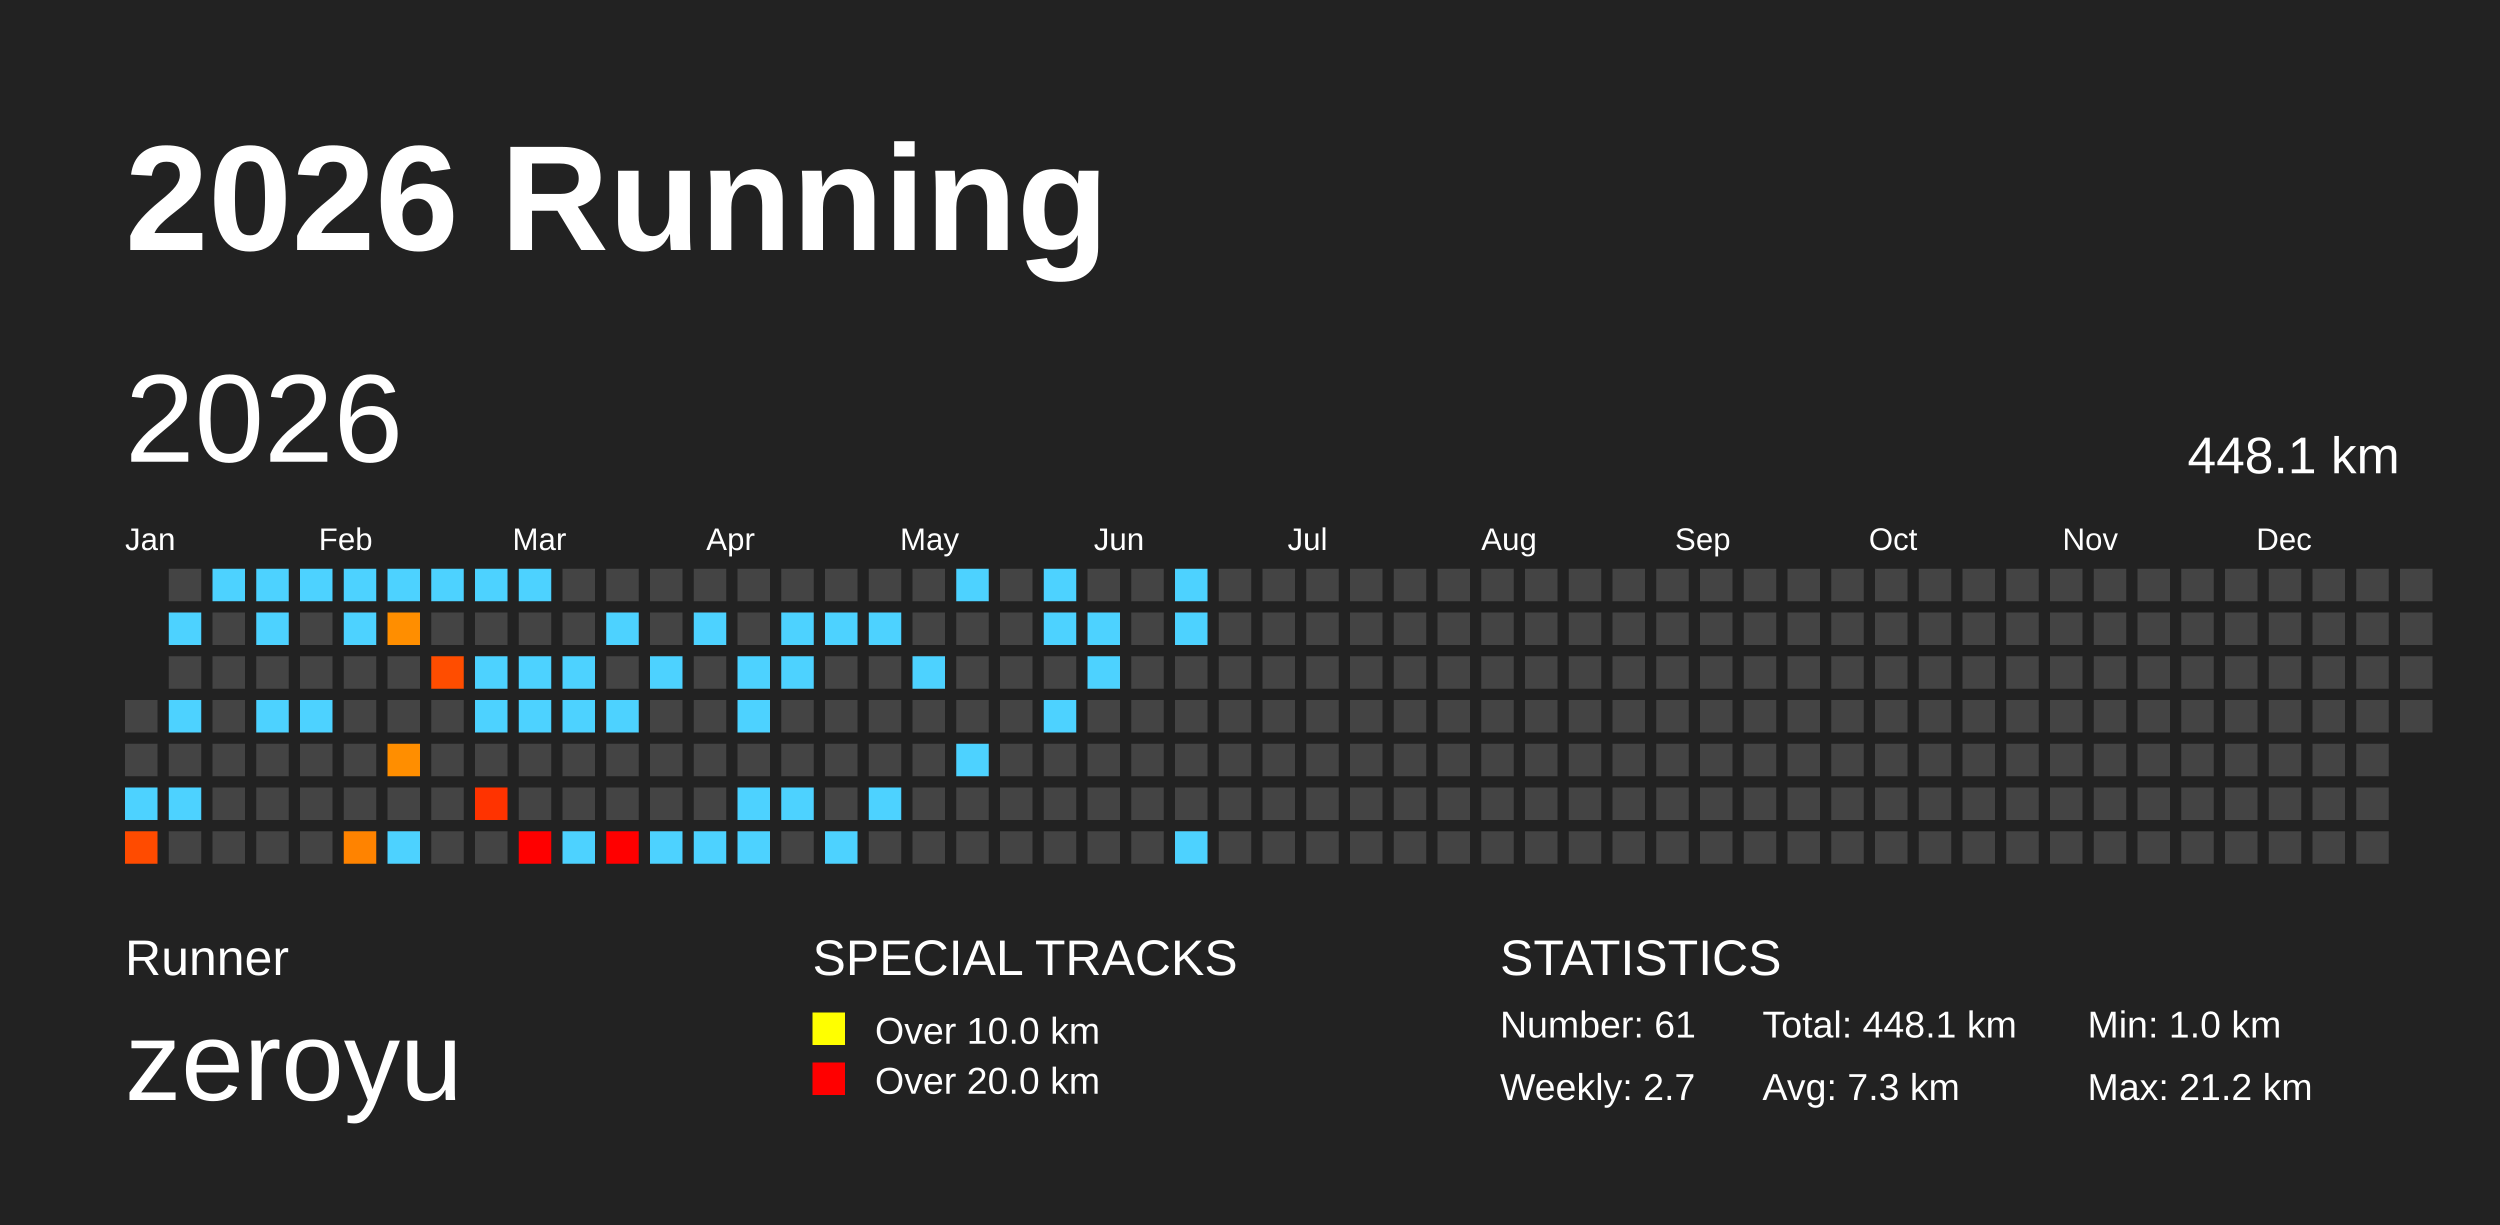
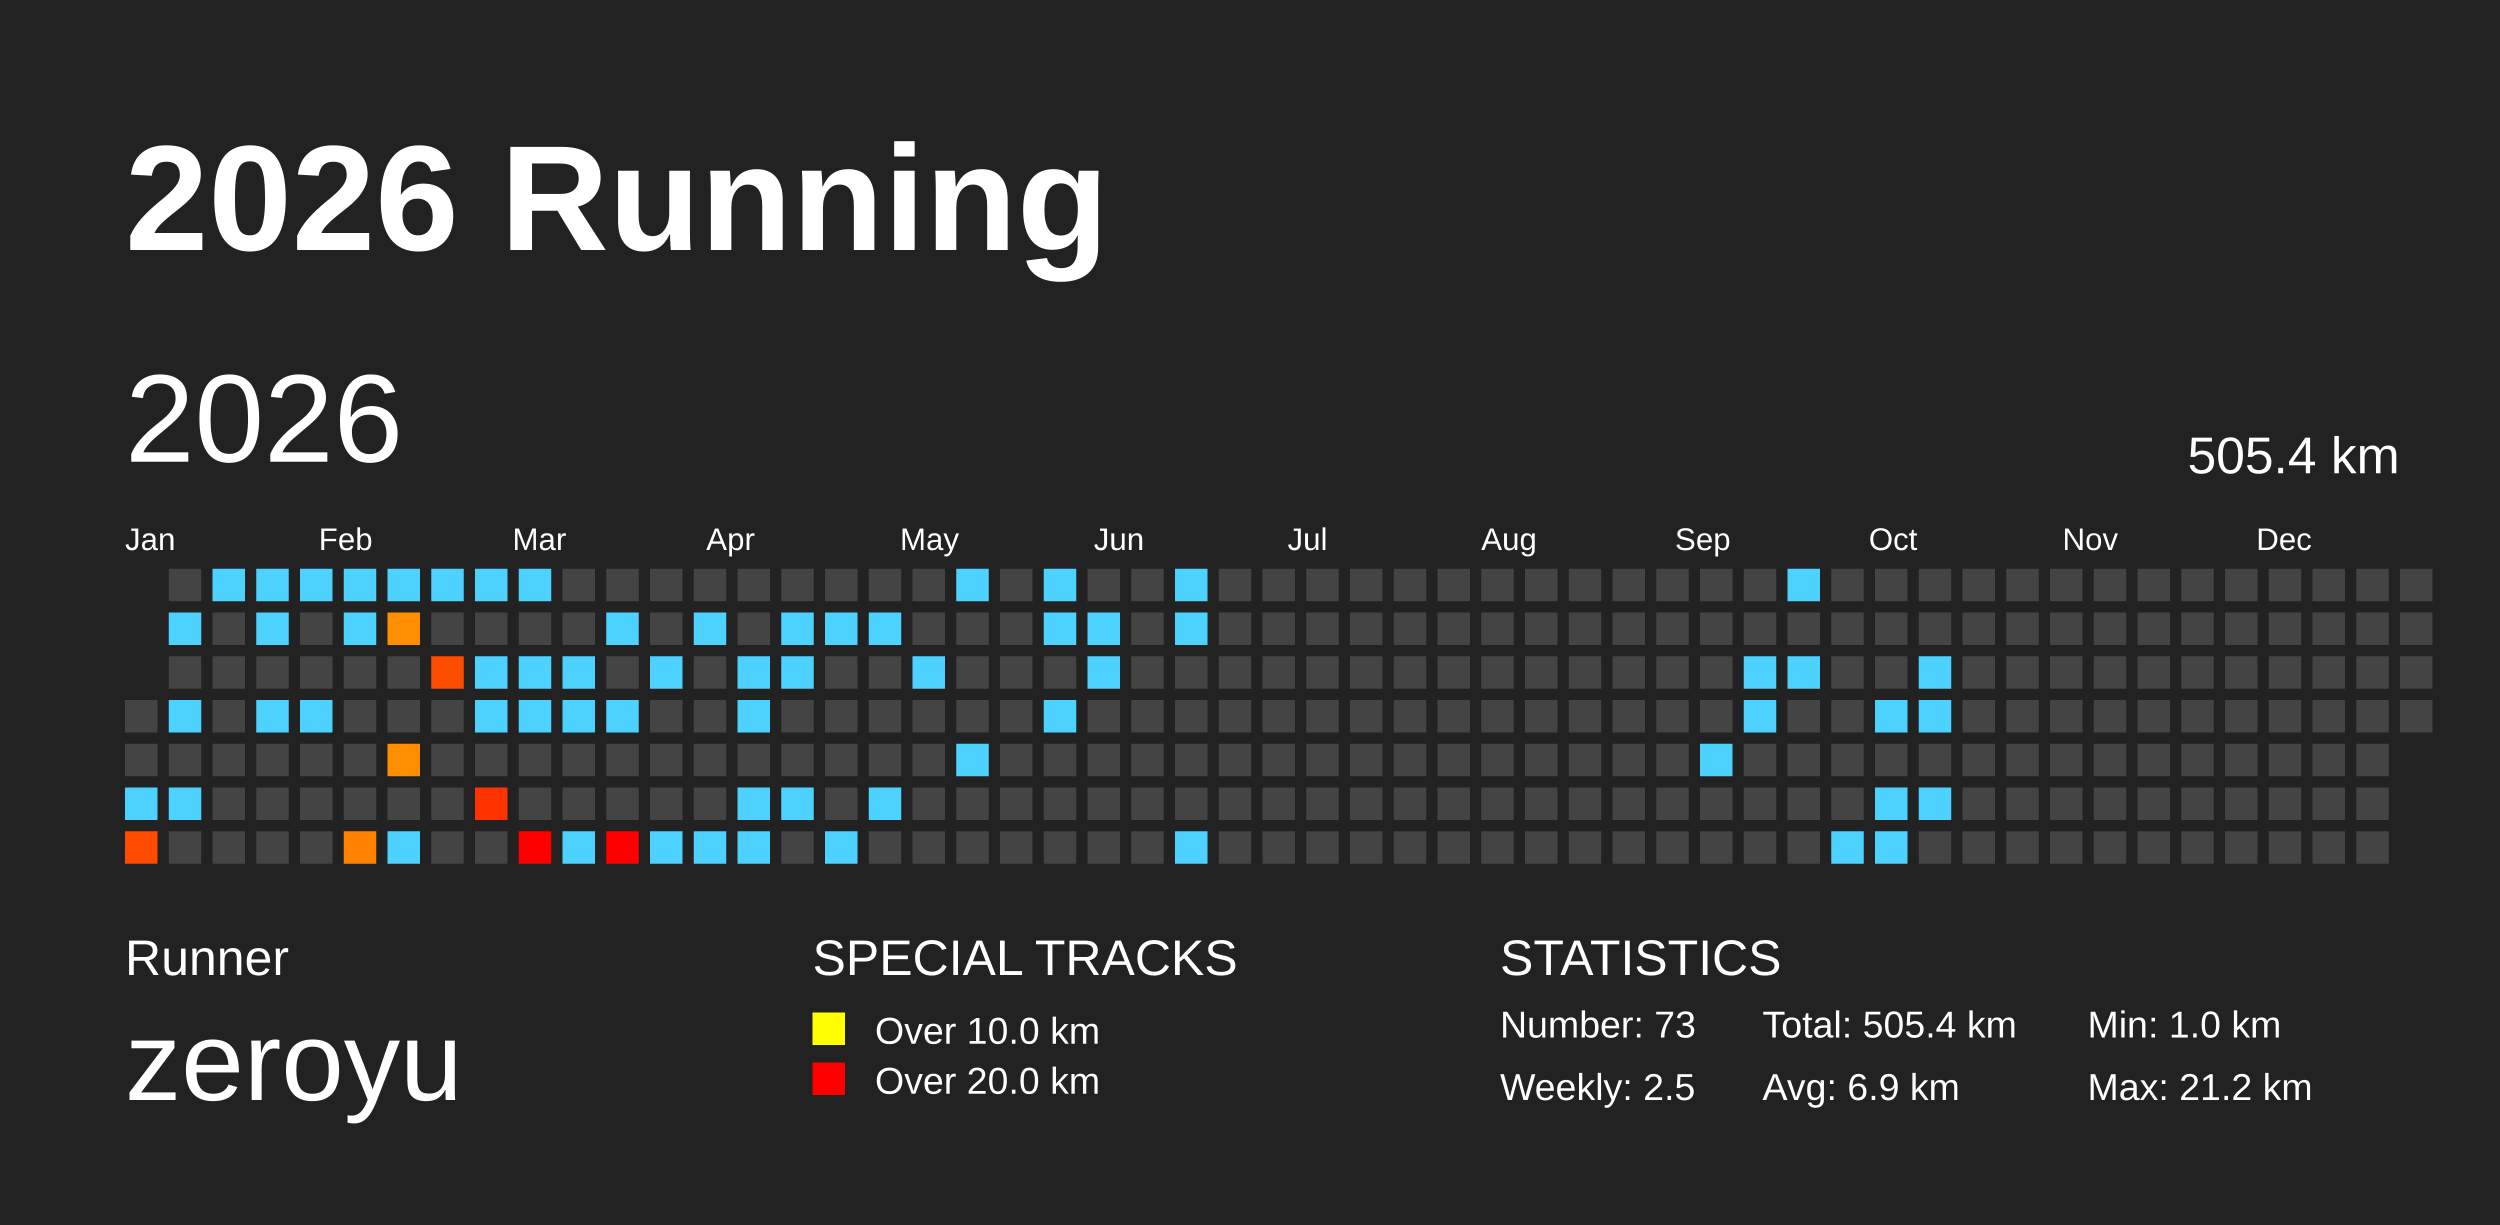
<svg xmlns="http://www.w3.org/2000/svg" baseProfile="full" height="98mm" version="1.1" viewBox="0,0,200,98" width="200mm">
  <defs />
  <rect fill="#222222" height="98" width="200" x="0" y="0" />
  <text fill="#FFFFFF" style="font-size:12px; font-family:Arial; font-weight:bold;" x="10" y="20">2026 Running</text>
  <text fill="#FFFFFF" style="font-size:4px; font-family:Arial" x="10" y="78">Runner</text>
  <text fill="#FFFFFF" style="font-size:9px; font-family:Arial" x="10" y="88">zeroyu</text>
  <text fill="#FFFFFF" style="font-size:4px; font-family:Arial" x="65" y="78">SPECIAL TRACKS</text>
  <rect fill="yellow" height="2.6" width="2.6" x="65" y="81" />
  <text fill="#FFFFFF" style="font-size:3px; font-family:Arial" x="70" y="83.5">Over 10.0 km</text>
  <rect fill="red" height="2.6" width="2.6" x="65" y="85" />
  <text fill="#FFFFFF" style="font-size:3px; font-family:Arial" x="70" y="87.5">Over 20.0 km</text>
  <text fill="#FFFFFF" style="font-size:4px; font-family:Arial" x="120" y="78">STATISTICS</text>
-   <text fill="#FFFFFF" style="font-size:3px; font-family:Arial" x="120" y="83">Number: 61</text>
-   <text fill="#FFFFFF" style="font-size:3px; font-family:Arial" x="120" y="88">Weekly: 2.7</text>
-   <text fill="#FFFFFF" style="font-size:3px; font-family:Arial" x="141" y="83">Total: 448.1 km</text>
-   <text fill="#FFFFFF" style="font-size:3px; font-family:Arial" x="141" y="88">Avg: 7.3 km</text>
+   <text fill="#FFFFFF" style="font-size:3px; font-family:Arial" x="120" y="83">Number: 73</text>
+   <text fill="#FFFFFF" style="font-size:3px; font-family:Arial" x="120" y="88">Weekly: 2.5</text>
+   <text fill="#FFFFFF" style="font-size:3px; font-family:Arial" x="141" y="83">Total: 505.4 km</text>
+   <text fill="#FFFFFF" style="font-size:3px; font-family:Arial" x="141" y="88">Avg: 6.9 km</text>
  <text fill="#FFFFFF" style="font-size:3px; font-family:Arial" x="167" y="83">Min: 1.0 km</text>
  <text fill="#FFFFFF" style="font-size:3px; font-family:Arial" x="167" y="88">Max: 21.2 km</text>
  <text dominant-baseline="hanging" fill="#FFFFFF" style="font-size:10.0px; font-family:Arial;" x="10" y="30">2026</text>
-   <text dominant-baseline="hanging" fill="#FFFFFF" style="font-size:4.125px; font-family:Arial;" x="175" y="35">448.1 km</text>
+   <text dominant-baseline="hanging" fill="#FFFFFF" style="font-size:4.125px; font-family:Arial;" x="175" y="35">505.4 km</text>
  <text fill="#FFFFFF" style="font-size:2.5px; font-family:Arial" x="10.0" y="44">Jan</text>
  <text fill="#FFFFFF" style="font-size:2.5px; font-family:Arial" x="25.5" y="44">Feb</text>
  <text fill="#FFFFFF" style="font-size:2.5px; font-family:Arial" x="41.0" y="44">Mar</text>
  <text fill="#FFFFFF" style="font-size:2.5px; font-family:Arial" x="56.5" y="44">Apr</text>
  <text fill="#FFFFFF" style="font-size:2.5px; font-family:Arial" x="72.0" y="44">May</text>
  <text fill="#FFFFFF" style="font-size:2.5px; font-family:Arial" x="87.5" y="44">Jun</text>
  <text fill="#FFFFFF" style="font-size:2.5px; font-family:Arial" x="103.0" y="44">Jul</text>
  <text fill="#FFFFFF" style="font-size:2.5px; font-family:Arial" x="118.5" y="44">Aug</text>
  <text fill="#FFFFFF" style="font-size:2.5px; font-family:Arial" x="134.0" y="44">Sep</text>
  <text fill="#FFFFFF" style="font-size:2.5px; font-family:Arial" x="149.5" y="44">Oct</text>
  <text fill="#FFFFFF" style="font-size:2.5px; font-family:Arial" x="165.0" y="44">Nov</text>
  <text fill="#FFFFFF" style="font-size:2.5px; font-family:Arial" x="180.5" y="44">Dec</text>
  <rect fill="#444444" height="2.6" width="2.6" x="10.0" y="56.0" />
  <rect fill="#444444" height="2.6" width="2.6" x="10.0" y="59.5" />
  <rect fill="#4dd2ff" height="2.6" width="2.6" x="10.0" y="63.0" />
  <rect fill="#ff4b00" height="2.6" width="2.6" x="10.0" y="66.5" />
  <rect fill="#444444" height="2.6" width="2.6" x="13.5" y="45.5" />
  <rect fill="#4dd2ff" height="2.6" width="2.6" x="13.5" y="49.0" />
  <rect fill="#444444" height="2.6" width="2.6" x="13.5" y="52.5" />
  <rect fill="#4dd2ff" height="2.6" width="2.6" x="13.5" y="56.0" />
  <rect fill="#444444" height="2.6" width="2.6" x="13.5" y="59.5" />
  <rect fill="#4dd2ff" height="2.6" width="2.6" x="13.5" y="63.0" />
  <rect fill="#444444" height="2.6" width="2.6" x="13.5" y="66.5" />
  <rect fill="#4dd2ff" height="2.6" width="2.6" x="17.0" y="45.5" />
  <rect fill="#444444" height="2.6" width="2.6" x="17.0" y="49.0" />
  <rect fill="#444444" height="2.6" width="2.6" x="17.0" y="52.5" />
  <rect fill="#444444" height="2.6" width="2.6" x="17.0" y="56.0" />
  <rect fill="#444444" height="2.6" width="2.6" x="17.0" y="59.5" />
  <rect fill="#444444" height="2.6" width="2.6" x="17.0" y="63.0" />
  <rect fill="#444444" height="2.6" width="2.6" x="17.0" y="66.5" />
  <rect fill="#4dd2ff" height="2.6" width="2.6" x="20.5" y="45.5" />
  <rect fill="#4dd2ff" height="2.6" width="2.6" x="20.5" y="49.0" />
  <rect fill="#444444" height="2.6" width="2.6" x="20.5" y="52.5" />
  <rect fill="#4dd2ff" height="2.6" width="2.6" x="20.5" y="56.0" />
  <rect fill="#444444" height="2.6" width="2.6" x="20.5" y="59.5" />
  <rect fill="#444444" height="2.6" width="2.6" x="20.5" y="63.0" />
  <rect fill="#444444" height="2.6" width="2.6" x="20.5" y="66.5" />
  <rect fill="#4dd2ff" height="2.6" width="2.6" x="24.0" y="45.5" />
  <rect fill="#444444" height="2.6" width="2.6" x="24.0" y="49.0" />
  <rect fill="#444444" height="2.6" width="2.6" x="24.0" y="52.5" />
  <rect fill="#4dd2ff" height="2.6" width="2.6" x="24.0" y="56.0" />
  <rect fill="#444444" height="2.6" width="2.6" x="24.0" y="59.5" />
  <rect fill="#444444" height="2.6" width="2.6" x="24.0" y="63.0" />
  <rect fill="#444444" height="2.6" width="2.6" x="24.0" y="66.5" />
  <rect fill="#4dd2ff" height="2.6" width="2.6" x="27.5" y="45.5" />
  <rect fill="#4dd2ff" height="2.6" width="2.6" x="27.5" y="49.0" />
  <rect fill="#444444" height="2.6" width="2.6" x="27.5" y="52.5" />
  <rect fill="#444444" height="2.6" width="2.6" x="27.5" y="56.0" />
  <rect fill="#444444" height="2.6" width="2.6" x="27.5" y="59.5" />
  <rect fill="#444444" height="2.6" width="2.6" x="27.5" y="63.0" />
  <rect fill="#ff8300" height="2.6" width="2.6" x="27.5" y="66.5" />
  <rect fill="#4dd2ff" height="2.6" width="2.6" x="31.0" y="45.5" />
  <rect fill="#ff8e00" height="2.6" width="2.6" x="31.0" y="49.0" />
  <rect fill="#444444" height="2.6" width="2.6" x="31.0" y="52.5" />
  <rect fill="#444444" height="2.6" width="2.6" x="31.0" y="56.0" />
  <rect fill="#ff8e00" height="2.6" width="2.6" x="31.0" y="59.5" />
  <rect fill="#444444" height="2.6" width="2.6" x="31.0" y="63.0" />
  <rect fill="#4dd2ff" height="2.6" width="2.6" x="31.0" y="66.5" />
  <rect fill="#4dd2ff" height="2.6" width="2.6" x="34.5" y="45.5" />
  <rect fill="#444444" height="2.6" width="2.6" x="34.5" y="49.0" />
  <rect fill="#ff4d00" height="2.6" width="2.6" x="34.5" y="52.5" />
  <rect fill="#444444" height="2.6" width="2.6" x="34.5" y="56.0" />
  <rect fill="#444444" height="2.6" width="2.6" x="34.5" y="59.5" />
  <rect fill="#444444" height="2.6" width="2.6" x="34.5" y="63.0" />
  <rect fill="#444444" height="2.6" width="2.6" x="34.5" y="66.5" />
  <rect fill="#4dd2ff" height="2.6" width="2.6" x="38.0" y="45.5" />
  <rect fill="#444444" height="2.6" width="2.6" x="38.0" y="49.0" />
  <rect fill="#4dd2ff" height="2.6" width="2.6" x="38.0" y="52.5" />
  <rect fill="#4dd2ff" height="2.6" width="2.6" x="38.0" y="56.0" />
  <rect fill="#444444" height="2.6" width="2.6" x="38.0" y="59.5" />
  <rect fill="#ff3300" height="2.6" width="2.6" x="38.0" y="63.0" />
  <rect fill="#444444" height="2.6" width="2.6" x="38.0" y="66.5" />
  <rect fill="#4dd2ff" height="2.6" width="2.6" x="41.5" y="45.5" />
  <rect fill="#444444" height="2.6" width="2.6" x="41.5" y="49.0" />
  <rect fill="#4dd2ff" height="2.6" width="2.6" x="41.5" y="52.5" />
  <rect fill="#4dd2ff" height="2.6" width="2.6" x="41.5" y="56.0" />
  <rect fill="#444444" height="2.6" width="2.6" x="41.5" y="59.5" />
  <rect fill="#444444" height="2.6" width="2.6" x="41.5" y="63.0" />
  <rect fill="red" height="2.6" width="2.6" x="41.5" y="66.5" />
  <rect fill="#444444" height="2.6" width="2.6" x="45.0" y="45.5" />
  <rect fill="#444444" height="2.6" width="2.6" x="45.0" y="49.0" />
  <rect fill="#4dd2ff" height="2.6" width="2.6" x="45.0" y="52.5" />
  <rect fill="#4dd2ff" height="2.6" width="2.6" x="45.0" y="56.0" />
  <rect fill="#444444" height="2.6" width="2.6" x="45.0" y="59.5" />
  <rect fill="#444444" height="2.6" width="2.6" x="45.0" y="63.0" />
  <rect fill="#4dd2ff" height="2.6" width="2.6" x="45.0" y="66.5" />
  <rect fill="#444444" height="2.6" width="2.6" x="48.5" y="45.5" />
  <rect fill="#4dd2ff" height="2.6" width="2.6" x="48.5" y="49.0" />
  <rect fill="#444444" height="2.6" width="2.6" x="48.5" y="52.5" />
  <rect fill="#4dd2ff" height="2.6" width="2.6" x="48.5" y="56.0" />
  <rect fill="#444444" height="2.6" width="2.6" x="48.5" y="59.5" />
  <rect fill="#444444" height="2.6" width="2.6" x="48.5" y="63.0" />
  <rect fill="red" height="2.6" width="2.6" x="48.5" y="66.5" />
  <rect fill="#444444" height="2.6" width="2.6" x="52.0" y="45.5" />
  <rect fill="#444444" height="2.6" width="2.6" x="52.0" y="49.0" />
  <rect fill="#4dd2ff" height="2.6" width="2.6" x="52.0" y="52.5" />
  <rect fill="#444444" height="2.6" width="2.6" x="52.0" y="56.0" />
  <rect fill="#444444" height="2.6" width="2.6" x="52.0" y="59.5" />
  <rect fill="#444444" height="2.6" width="2.6" x="52.0" y="63.0" />
  <rect fill="#4dd2ff" height="2.6" width="2.6" x="52.0" y="66.5" />
  <rect fill="#444444" height="2.6" width="2.6" x="55.5" y="45.5" />
  <rect fill="#4dd2ff" height="2.6" width="2.6" x="55.5" y="49.0" />
  <rect fill="#444444" height="2.6" width="2.6" x="55.5" y="52.5" />
  <rect fill="#444444" height="2.6" width="2.6" x="55.5" y="56.0" />
  <rect fill="#444444" height="2.6" width="2.6" x="55.5" y="59.5" />
  <rect fill="#444444" height="2.6" width="2.6" x="55.5" y="63.0" />
  <rect fill="#4dd2ff" height="2.6" width="2.6" x="55.5" y="66.5" />
  <rect fill="#444444" height="2.6" width="2.6" x="59.0" y="45.5" />
  <rect fill="#444444" height="2.6" width="2.6" x="59.0" y="49.0" />
  <rect fill="#4dd2ff" height="2.6" width="2.6" x="59.0" y="52.5" />
  <rect fill="#4dd2ff" height="2.6" width="2.6" x="59.0" y="56.0" />
  <rect fill="#444444" height="2.6" width="2.6" x="59.0" y="59.5" />
  <rect fill="#4dd2ff" height="2.6" width="2.6" x="59.0" y="63.0" />
  <rect fill="#4dd2ff" height="2.6" width="2.6" x="59.0" y="66.5" />
  <rect fill="#444444" height="2.6" width="2.6" x="62.5" y="45.5" />
  <rect fill="#4dd2ff" height="2.6" width="2.6" x="62.5" y="49.0" />
  <rect fill="#4dd2ff" height="2.6" width="2.6" x="62.5" y="52.5" />
  <rect fill="#444444" height="2.6" width="2.6" x="62.5" y="56.0" />
  <rect fill="#444444" height="2.6" width="2.6" x="62.5" y="59.5" />
  <rect fill="#4dd2ff" height="2.6" width="2.6" x="62.5" y="63.0" />
  <rect fill="#444444" height="2.6" width="2.6" x="62.5" y="66.5" />
  <rect fill="#444444" height="2.6" width="2.6" x="66.0" y="45.5" />
  <rect fill="#4dd2ff" height="2.6" width="2.6" x="66.0" y="49.0" />
  <rect fill="#444444" height="2.6" width="2.6" x="66.0" y="52.5" />
  <rect fill="#444444" height="2.6" width="2.6" x="66.0" y="56.0" />
  <rect fill="#444444" height="2.6" width="2.6" x="66.0" y="59.5" />
  <rect fill="#444444" height="2.6" width="2.6" x="66.0" y="63.0" />
  <rect fill="#4dd2ff" height="2.6" width="2.6" x="66.0" y="66.5" />
  <rect fill="#444444" height="2.6" width="2.6" x="69.5" y="45.5" />
  <rect fill="#4dd2ff" height="2.6" width="2.6" x="69.5" y="49.0" />
  <rect fill="#444444" height="2.6" width="2.6" x="69.5" y="52.5" />
  <rect fill="#444444" height="2.6" width="2.6" x="69.5" y="56.0" />
  <rect fill="#444444" height="2.6" width="2.6" x="69.5" y="59.5" />
  <rect fill="#4dd2ff" height="2.6" width="2.6" x="69.5" y="63.0" />
  <rect fill="#444444" height="2.6" width="2.6" x="69.5" y="66.5" />
  <rect fill="#444444" height="2.6" width="2.6" x="73.0" y="45.5" />
  <rect fill="#444444" height="2.6" width="2.6" x="73.0" y="49.0" />
  <rect fill="#4dd2ff" height="2.6" width="2.6" x="73.0" y="52.5" />
  <rect fill="#444444" height="2.6" width="2.6" x="73.0" y="56.0" />
  <rect fill="#444444" height="2.6" width="2.6" x="73.0" y="59.5" />
  <rect fill="#444444" height="2.6" width="2.6" x="73.0" y="63.0" />
  <rect fill="#444444" height="2.6" width="2.6" x="73.0" y="66.5" />
  <rect fill="#4dd2ff" height="2.6" width="2.6" x="76.5" y="45.5" />
  <rect fill="#444444" height="2.6" width="2.6" x="76.5" y="49.0" />
  <rect fill="#444444" height="2.6" width="2.6" x="76.5" y="52.5" />
  <rect fill="#444444" height="2.6" width="2.6" x="76.5" y="56.0" />
  <rect fill="#4dd2ff" height="2.6" width="2.6" x="76.5" y="59.5" />
  <rect fill="#444444" height="2.6" width="2.6" x="76.5" y="63.0" />
  <rect fill="#444444" height="2.6" width="2.6" x="76.5" y="66.5" />
  <rect fill="#444444" height="2.6" width="2.6" x="80.0" y="45.5" />
  <rect fill="#444444" height="2.6" width="2.6" x="80.0" y="49.0" />
  <rect fill="#444444" height="2.6" width="2.6" x="80.0" y="52.5" />
  <rect fill="#444444" height="2.6" width="2.6" x="80.0" y="56.0" />
  <rect fill="#444444" height="2.6" width="2.6" x="80.0" y="59.5" />
  <rect fill="#444444" height="2.6" width="2.6" x="80.0" y="63.0" />
  <rect fill="#444444" height="2.6" width="2.6" x="80.0" y="66.5" />
  <rect fill="#4dd2ff" height="2.6" width="2.6" x="83.5" y="45.5" />
  <rect fill="#4dd2ff" height="2.6" width="2.6" x="83.5" y="49.0" />
  <rect fill="#444444" height="2.6" width="2.6" x="83.5" y="52.5" />
  <rect fill="#4dd2ff" height="2.6" width="2.6" x="83.5" y="56.0" />
  <rect fill="#444444" height="2.6" width="2.6" x="83.5" y="59.5" />
  <rect fill="#444444" height="2.6" width="2.6" x="83.5" y="63.0" />
  <rect fill="#444444" height="2.6" width="2.6" x="83.5" y="66.5" />
  <rect fill="#444444" height="2.6" width="2.6" x="87.0" y="45.5" />
  <rect fill="#4dd2ff" height="2.6" width="2.6" x="87.0" y="49.0" />
  <rect fill="#4dd2ff" height="2.6" width="2.6" x="87.0" y="52.5" />
  <rect fill="#444444" height="2.6" width="2.6" x="87.0" y="56.0" />
  <rect fill="#444444" height="2.6" width="2.6" x="87.0" y="59.5" />
  <rect fill="#444444" height="2.6" width="2.6" x="87.0" y="63.0" />
  <rect fill="#444444" height="2.6" width="2.6" x="87.0" y="66.5" />
  <rect fill="#444444" height="2.6" width="2.6" x="90.5" y="45.5" />
  <rect fill="#444444" height="2.6" width="2.6" x="90.5" y="49.0" />
  <rect fill="#444444" height="2.6" width="2.6" x="90.5" y="52.5" />
  <rect fill="#444444" height="2.6" width="2.6" x="90.5" y="56.0" />
  <rect fill="#444444" height="2.6" width="2.6" x="90.5" y="59.5" />
  <rect fill="#444444" height="2.6" width="2.6" x="90.5" y="63.0" />
  <rect fill="#444444" height="2.6" width="2.6" x="90.5" y="66.5" />
  <rect fill="#4dd2ff" height="2.6" width="2.6" x="94.0" y="45.5" />
  <rect fill="#4dd2ff" height="2.6" width="2.6" x="94.0" y="49.0" />
  <rect fill="#444444" height="2.6" width="2.6" x="94.0" y="52.5" />
  <rect fill="#444444" height="2.6" width="2.6" x="94.0" y="56.0" />
  <rect fill="#444444" height="2.6" width="2.6" x="94.0" y="59.5" />
  <rect fill="#444444" height="2.6" width="2.6" x="94.0" y="63.0" />
  <rect fill="#4dd2ff" height="2.6" width="2.6" x="94.0" y="66.5" />
  <rect fill="#444444" height="2.6" width="2.6" x="97.5" y="45.5" />
  <rect fill="#444444" height="2.6" width="2.6" x="97.5" y="49.0" />
  <rect fill="#444444" height="2.6" width="2.6" x="97.5" y="52.5" />
  <rect fill="#444444" height="2.6" width="2.6" x="97.5" y="56.0" />
  <rect fill="#444444" height="2.6" width="2.6" x="97.5" y="59.5" />
  <rect fill="#444444" height="2.6" width="2.6" x="97.5" y="63.0" />
  <rect fill="#444444" height="2.6" width="2.6" x="97.5" y="66.5" />
  <rect fill="#444444" height="2.6" width="2.6" x="101.0" y="45.5" />
  <rect fill="#444444" height="2.6" width="2.6" x="101.0" y="49.0" />
  <rect fill="#444444" height="2.6" width="2.6" x="101.0" y="52.5" />
  <rect fill="#444444" height="2.6" width="2.6" x="101.0" y="56.0" />
  <rect fill="#444444" height="2.6" width="2.6" x="101.0" y="59.5" />
  <rect fill="#444444" height="2.6" width="2.6" x="101.0" y="63.0" />
  <rect fill="#444444" height="2.6" width="2.6" x="101.0" y="66.5" />
  <rect fill="#444444" height="2.6" width="2.6" x="104.5" y="45.5" />
  <rect fill="#444444" height="2.6" width="2.6" x="104.5" y="49.0" />
  <rect fill="#444444" height="2.6" width="2.6" x="104.5" y="52.5" />
  <rect fill="#444444" height="2.6" width="2.6" x="104.5" y="56.0" />
  <rect fill="#444444" height="2.6" width="2.6" x="104.5" y="59.5" />
  <rect fill="#444444" height="2.6" width="2.6" x="104.5" y="63.0" />
  <rect fill="#444444" height="2.6" width="2.6" x="104.5" y="66.5" />
  <rect fill="#444444" height="2.6" width="2.6" x="108.0" y="45.5" />
  <rect fill="#444444" height="2.6" width="2.6" x="108.0" y="49.0" />
  <rect fill="#444444" height="2.6" width="2.6" x="108.0" y="52.5" />
  <rect fill="#444444" height="2.6" width="2.6" x="108.0" y="56.0" />
  <rect fill="#444444" height="2.6" width="2.6" x="108.0" y="59.5" />
  <rect fill="#444444" height="2.6" width="2.6" x="108.0" y="63.0" />
  <rect fill="#444444" height="2.6" width="2.6" x="108.0" y="66.5" />
  <rect fill="#444444" height="2.6" width="2.6" x="111.5" y="45.5" />
  <rect fill="#444444" height="2.6" width="2.6" x="111.5" y="49.0" />
  <rect fill="#444444" height="2.6" width="2.6" x="111.5" y="52.5" />
  <rect fill="#444444" height="2.6" width="2.6" x="111.5" y="56.0" />
  <rect fill="#444444" height="2.6" width="2.6" x="111.5" y="59.5" />
  <rect fill="#444444" height="2.6" width="2.6" x="111.5" y="63.0" />
  <rect fill="#444444" height="2.6" width="2.6" x="111.5" y="66.5" />
  <rect fill="#444444" height="2.6" width="2.6" x="115.0" y="45.5" />
  <rect fill="#444444" height="2.6" width="2.6" x="115.0" y="49.0" />
  <rect fill="#444444" height="2.6" width="2.6" x="115.0" y="52.5" />
  <rect fill="#444444" height="2.6" width="2.6" x="115.0" y="56.0" />
  <rect fill="#444444" height="2.6" width="2.6" x="115.0" y="59.5" />
  <rect fill="#444444" height="2.6" width="2.6" x="115.0" y="63.0" />
  <rect fill="#444444" height="2.6" width="2.6" x="115.0" y="66.5" />
  <rect fill="#444444" height="2.6" width="2.6" x="118.5" y="45.5" />
  <rect fill="#444444" height="2.6" width="2.6" x="118.5" y="49.0" />
  <rect fill="#444444" height="2.6" width="2.6" x="118.5" y="52.5" />
  <rect fill="#444444" height="2.6" width="2.6" x="118.5" y="56.0" />
  <rect fill="#444444" height="2.6" width="2.6" x="118.5" y="59.5" />
  <rect fill="#444444" height="2.6" width="2.6" x="118.5" y="63.0" />
  <rect fill="#444444" height="2.6" width="2.6" x="118.5" y="66.5" />
  <rect fill="#444444" height="2.6" width="2.6" x="122.0" y="45.5" />
  <rect fill="#444444" height="2.6" width="2.6" x="122.0" y="49.0" />
  <rect fill="#444444" height="2.6" width="2.6" x="122.0" y="52.5" />
  <rect fill="#444444" height="2.6" width="2.6" x="122.0" y="56.0" />
  <rect fill="#444444" height="2.6" width="2.6" x="122.0" y="59.5" />
  <rect fill="#444444" height="2.6" width="2.6" x="122.0" y="63.0" />
  <rect fill="#444444" height="2.6" width="2.6" x="122.0" y="66.5" />
  <rect fill="#444444" height="2.6" width="2.6" x="125.5" y="45.5" />
  <rect fill="#444444" height="2.6" width="2.6" x="125.5" y="49.0" />
  <rect fill="#444444" height="2.6" width="2.6" x="125.5" y="52.5" />
  <rect fill="#444444" height="2.6" width="2.6" x="125.5" y="56.0" />
  <rect fill="#444444" height="2.6" width="2.6" x="125.5" y="59.5" />
  <rect fill="#444444" height="2.6" width="2.6" x="125.5" y="63.0" />
  <rect fill="#444444" height="2.6" width="2.6" x="125.5" y="66.5" />
  <rect fill="#444444" height="2.6" width="2.6" x="129.0" y="45.5" />
  <rect fill="#444444" height="2.6" width="2.6" x="129.0" y="49.0" />
  <rect fill="#444444" height="2.6" width="2.6" x="129.0" y="52.5" />
  <rect fill="#444444" height="2.6" width="2.6" x="129.0" y="56.0" />
  <rect fill="#444444" height="2.6" width="2.6" x="129.0" y="59.5" />
  <rect fill="#444444" height="2.6" width="2.6" x="129.0" y="63.0" />
  <rect fill="#444444" height="2.6" width="2.6" x="129.0" y="66.5" />
  <rect fill="#444444" height="2.6" width="2.6" x="132.5" y="45.5" />
  <rect fill="#444444" height="2.6" width="2.6" x="132.5" y="49.0" />
  <rect fill="#444444" height="2.6" width="2.6" x="132.5" y="52.5" />
  <rect fill="#444444" height="2.6" width="2.6" x="132.5" y="56.0" />
  <rect fill="#444444" height="2.6" width="2.6" x="132.5" y="59.5" />
  <rect fill="#444444" height="2.6" width="2.6" x="132.5" y="63.0" />
  <rect fill="#444444" height="2.6" width="2.6" x="132.5" y="66.5" />
  <rect fill="#444444" height="2.6" width="2.6" x="136.0" y="45.5" />
  <rect fill="#444444" height="2.6" width="2.6" x="136.0" y="49.0" />
  <rect fill="#444444" height="2.6" width="2.6" x="136.0" y="52.5" />
  <rect fill="#444444" height="2.6" width="2.6" x="136.0" y="56.0" />
-   <rect fill="#444444" height="2.6" width="2.6" x="136.0" y="59.5" />
+   <rect fill="#4dd2ff" height="2.6" width="2.6" x="136.0" y="59.5" />
  <rect fill="#444444" height="2.6" width="2.6" x="136.0" y="63.0" />
  <rect fill="#444444" height="2.6" width="2.6" x="136.0" y="66.5" />
  <rect fill="#444444" height="2.6" width="2.6" x="139.5" y="45.5" />
  <rect fill="#444444" height="2.6" width="2.6" x="139.5" y="49.0" />
-   <rect fill="#444444" height="2.6" width="2.6" x="139.5" y="52.5" />
-   <rect fill="#444444" height="2.6" width="2.6" x="139.5" y="56.0" />
+   <rect fill="#4dd2ff" height="2.6" width="2.6" x="139.5" y="52.5" />
+   <rect fill="#4dd2ff" height="2.6" width="2.6" x="139.5" y="56.0" />
  <rect fill="#444444" height="2.6" width="2.6" x="139.5" y="59.5" />
  <rect fill="#444444" height="2.6" width="2.6" x="139.5" y="63.0" />
  <rect fill="#444444" height="2.6" width="2.6" x="139.5" y="66.5" />
-   <rect fill="#444444" height="2.6" width="2.6" x="143.0" y="45.5" />
+   <rect fill="#4dd2ff" height="2.6" width="2.6" x="143.0" y="45.5" />
  <rect fill="#444444" height="2.6" width="2.6" x="143.0" y="49.0" />
-   <rect fill="#444444" height="2.6" width="2.6" x="143.0" y="52.5" />
+   <rect fill="#4dd2ff" height="2.6" width="2.6" x="143.0" y="52.5" />
  <rect fill="#444444" height="2.6" width="2.6" x="143.0" y="56.0" />
  <rect fill="#444444" height="2.6" width="2.6" x="143.0" y="59.5" />
  <rect fill="#444444" height="2.6" width="2.6" x="143.0" y="63.0" />
  <rect fill="#444444" height="2.6" width="2.6" x="143.0" y="66.5" />
  <rect fill="#444444" height="2.6" width="2.6" x="146.5" y="45.5" />
  <rect fill="#444444" height="2.6" width="2.6" x="146.5" y="49.0" />
  <rect fill="#444444" height="2.6" width="2.6" x="146.5" y="52.5" />
  <rect fill="#444444" height="2.6" width="2.6" x="146.5" y="56.0" />
  <rect fill="#444444" height="2.6" width="2.6" x="146.5" y="59.5" />
  <rect fill="#444444" height="2.6" width="2.6" x="146.5" y="63.0" />
-   <rect fill="#444444" height="2.6" width="2.6" x="146.5" y="66.5" />
+   <rect fill="#4dd2ff" height="2.6" width="2.6" x="146.5" y="66.5" />
  <rect fill="#444444" height="2.6" width="2.6" x="150.0" y="45.5" />
  <rect fill="#444444" height="2.6" width="2.6" x="150.0" y="49.0" />
  <rect fill="#444444" height="2.6" width="2.6" x="150.0" y="52.5" />
-   <rect fill="#444444" height="2.6" width="2.6" x="150.0" y="56.0" />
+   <rect fill="#4dd2ff" height="2.6" width="2.6" x="150.0" y="56.0" />
  <rect fill="#444444" height="2.6" width="2.6" x="150.0" y="59.5" />
-   <rect fill="#444444" height="2.6" width="2.6" x="150.0" y="63.0" />
-   <rect fill="#444444" height="2.6" width="2.6" x="150.0" y="66.5" />
+   <rect fill="#4dd2ff" height="2.6" width="2.6" x="150.0" y="63.0" />
+   <rect fill="#4dd2ff" height="2.6" width="2.6" x="150.0" y="66.5" />
  <rect fill="#444444" height="2.6" width="2.6" x="153.5" y="45.5" />
  <rect fill="#444444" height="2.6" width="2.6" x="153.5" y="49.0" />
-   <rect fill="#444444" height="2.6" width="2.6" x="153.5" y="52.5" />
-   <rect fill="#444444" height="2.6" width="2.6" x="153.5" y="56.0" />
+   <rect fill="#4dd2ff" height="2.6" width="2.6" x="153.5" y="52.5" />
+   <rect fill="#4dd2ff" height="2.6" width="2.6" x="153.5" y="56.0" />
  <rect fill="#444444" height="2.6" width="2.6" x="153.5" y="59.5" />
-   <rect fill="#444444" height="2.6" width="2.6" x="153.5" y="63.0" />
+   <rect fill="#4dd2ff" height="2.6" width="2.6" x="153.5" y="63.0" />
  <rect fill="#444444" height="2.6" width="2.6" x="153.5" y="66.5" />
  <rect fill="#444444" height="2.6" width="2.6" x="157.0" y="45.5" />
  <rect fill="#444444" height="2.6" width="2.6" x="157.0" y="49.0" />
  <rect fill="#444444" height="2.6" width="2.6" x="157.0" y="52.5" />
  <rect fill="#444444" height="2.6" width="2.6" x="157.0" y="56.0" />
  <rect fill="#444444" height="2.6" width="2.6" x="157.0" y="59.5" />
  <rect fill="#444444" height="2.6" width="2.6" x="157.0" y="63.0" />
  <rect fill="#444444" height="2.6" width="2.6" x="157.0" y="66.5" />
  <rect fill="#444444" height="2.6" width="2.6" x="160.5" y="45.5" />
  <rect fill="#444444" height="2.6" width="2.6" x="160.5" y="49.0" />
  <rect fill="#444444" height="2.6" width="2.6" x="160.5" y="52.5" />
  <rect fill="#444444" height="2.6" width="2.6" x="160.5" y="56.0" />
  <rect fill="#444444" height="2.6" width="2.6" x="160.5" y="59.5" />
  <rect fill="#444444" height="2.6" width="2.6" x="160.5" y="63.0" />
  <rect fill="#444444" height="2.6" width="2.6" x="160.5" y="66.5" />
  <rect fill="#444444" height="2.6" width="2.6" x="164.0" y="45.5" />
  <rect fill="#444444" height="2.6" width="2.6" x="164.0" y="49.0" />
  <rect fill="#444444" height="2.6" width="2.6" x="164.0" y="52.5" />
  <rect fill="#444444" height="2.6" width="2.6" x="164.0" y="56.0" />
  <rect fill="#444444" height="2.6" width="2.6" x="164.0" y="59.5" />
  <rect fill="#444444" height="2.6" width="2.6" x="164.0" y="63.0" />
  <rect fill="#444444" height="2.6" width="2.6" x="164.0" y="66.5" />
  <rect fill="#444444" height="2.6" width="2.6" x="167.5" y="45.5" />
  <rect fill="#444444" height="2.6" width="2.6" x="167.5" y="49.0" />
  <rect fill="#444444" height="2.6" width="2.6" x="167.5" y="52.5" />
  <rect fill="#444444" height="2.6" width="2.6" x="167.5" y="56.0" />
  <rect fill="#444444" height="2.6" width="2.6" x="167.5" y="59.5" />
  <rect fill="#444444" height="2.6" width="2.6" x="167.5" y="63.0" />
  <rect fill="#444444" height="2.6" width="2.6" x="167.5" y="66.5" />
  <rect fill="#444444" height="2.6" width="2.6" x="171.0" y="45.5" />
  <rect fill="#444444" height="2.6" width="2.6" x="171.0" y="49.0" />
  <rect fill="#444444" height="2.6" width="2.6" x="171.0" y="52.5" />
  <rect fill="#444444" height="2.6" width="2.6" x="171.0" y="56.0" />
  <rect fill="#444444" height="2.6" width="2.6" x="171.0" y="59.5" />
  <rect fill="#444444" height="2.6" width="2.6" x="171.0" y="63.0" />
  <rect fill="#444444" height="2.6" width="2.6" x="171.0" y="66.5" />
  <rect fill="#444444" height="2.6" width="2.6" x="174.5" y="45.5" />
  <rect fill="#444444" height="2.6" width="2.6" x="174.5" y="49.0" />
  <rect fill="#444444" height="2.6" width="2.6" x="174.5" y="52.5" />
  <rect fill="#444444" height="2.6" width="2.6" x="174.5" y="56.0" />
  <rect fill="#444444" height="2.6" width="2.6" x="174.5" y="59.5" />
  <rect fill="#444444" height="2.6" width="2.6" x="174.5" y="63.0" />
  <rect fill="#444444" height="2.6" width="2.6" x="174.5" y="66.5" />
  <rect fill="#444444" height="2.6" width="2.6" x="178.0" y="45.5" />
  <rect fill="#444444" height="2.6" width="2.6" x="178.0" y="49.0" />
  <rect fill="#444444" height="2.6" width="2.6" x="178.0" y="52.5" />
  <rect fill="#444444" height="2.6" width="2.6" x="178.0" y="56.0" />
  <rect fill="#444444" height="2.6" width="2.6" x="178.0" y="59.5" />
  <rect fill="#444444" height="2.6" width="2.6" x="178.0" y="63.0" />
  <rect fill="#444444" height="2.6" width="2.6" x="178.0" y="66.5" />
  <rect fill="#444444" height="2.6" width="2.6" x="181.5" y="45.5" />
  <rect fill="#444444" height="2.6" width="2.6" x="181.5" y="49.0" />
  <rect fill="#444444" height="2.6" width="2.6" x="181.5" y="52.5" />
  <rect fill="#444444" height="2.6" width="2.6" x="181.5" y="56.0" />
  <rect fill="#444444" height="2.6" width="2.6" x="181.5" y="59.5" />
  <rect fill="#444444" height="2.6" width="2.6" x="181.5" y="63.0" />
  <rect fill="#444444" height="2.6" width="2.6" x="181.5" y="66.5" />
  <rect fill="#444444" height="2.6" width="2.6" x="185.0" y="45.5" />
  <rect fill="#444444" height="2.6" width="2.6" x="185.0" y="49.0" />
  <rect fill="#444444" height="2.6" width="2.6" x="185.0" y="52.5" />
  <rect fill="#444444" height="2.6" width="2.6" x="185.0" y="56.0" />
  <rect fill="#444444" height="2.6" width="2.6" x="185.0" y="59.5" />
  <rect fill="#444444" height="2.6" width="2.6" x="185.0" y="63.0" />
  <rect fill="#444444" height="2.6" width="2.6" x="185.0" y="66.5" />
  <rect fill="#444444" height="2.6" width="2.6" x="188.5" y="45.5" />
  <rect fill="#444444" height="2.6" width="2.6" x="188.5" y="49.0" />
  <rect fill="#444444" height="2.6" width="2.6" x="188.5" y="52.5" />
  <rect fill="#444444" height="2.6" width="2.6" x="188.5" y="56.0" />
  <rect fill="#444444" height="2.6" width="2.6" x="188.5" y="59.5" />
  <rect fill="#444444" height="2.6" width="2.6" x="188.5" y="63.0" />
  <rect fill="#444444" height="2.6" width="2.6" x="188.5" y="66.5" />
  <rect fill="#444444" height="2.6" width="2.6" x="192.0" y="45.5" />
  <rect fill="#444444" height="2.6" width="2.6" x="192.0" y="49.0" />
  <rect fill="#444444" height="2.6" width="2.6" x="192.0" y="52.5" />
  <rect fill="#444444" height="2.6" width="2.6" x="192.0" y="56.0" />
</svg>
